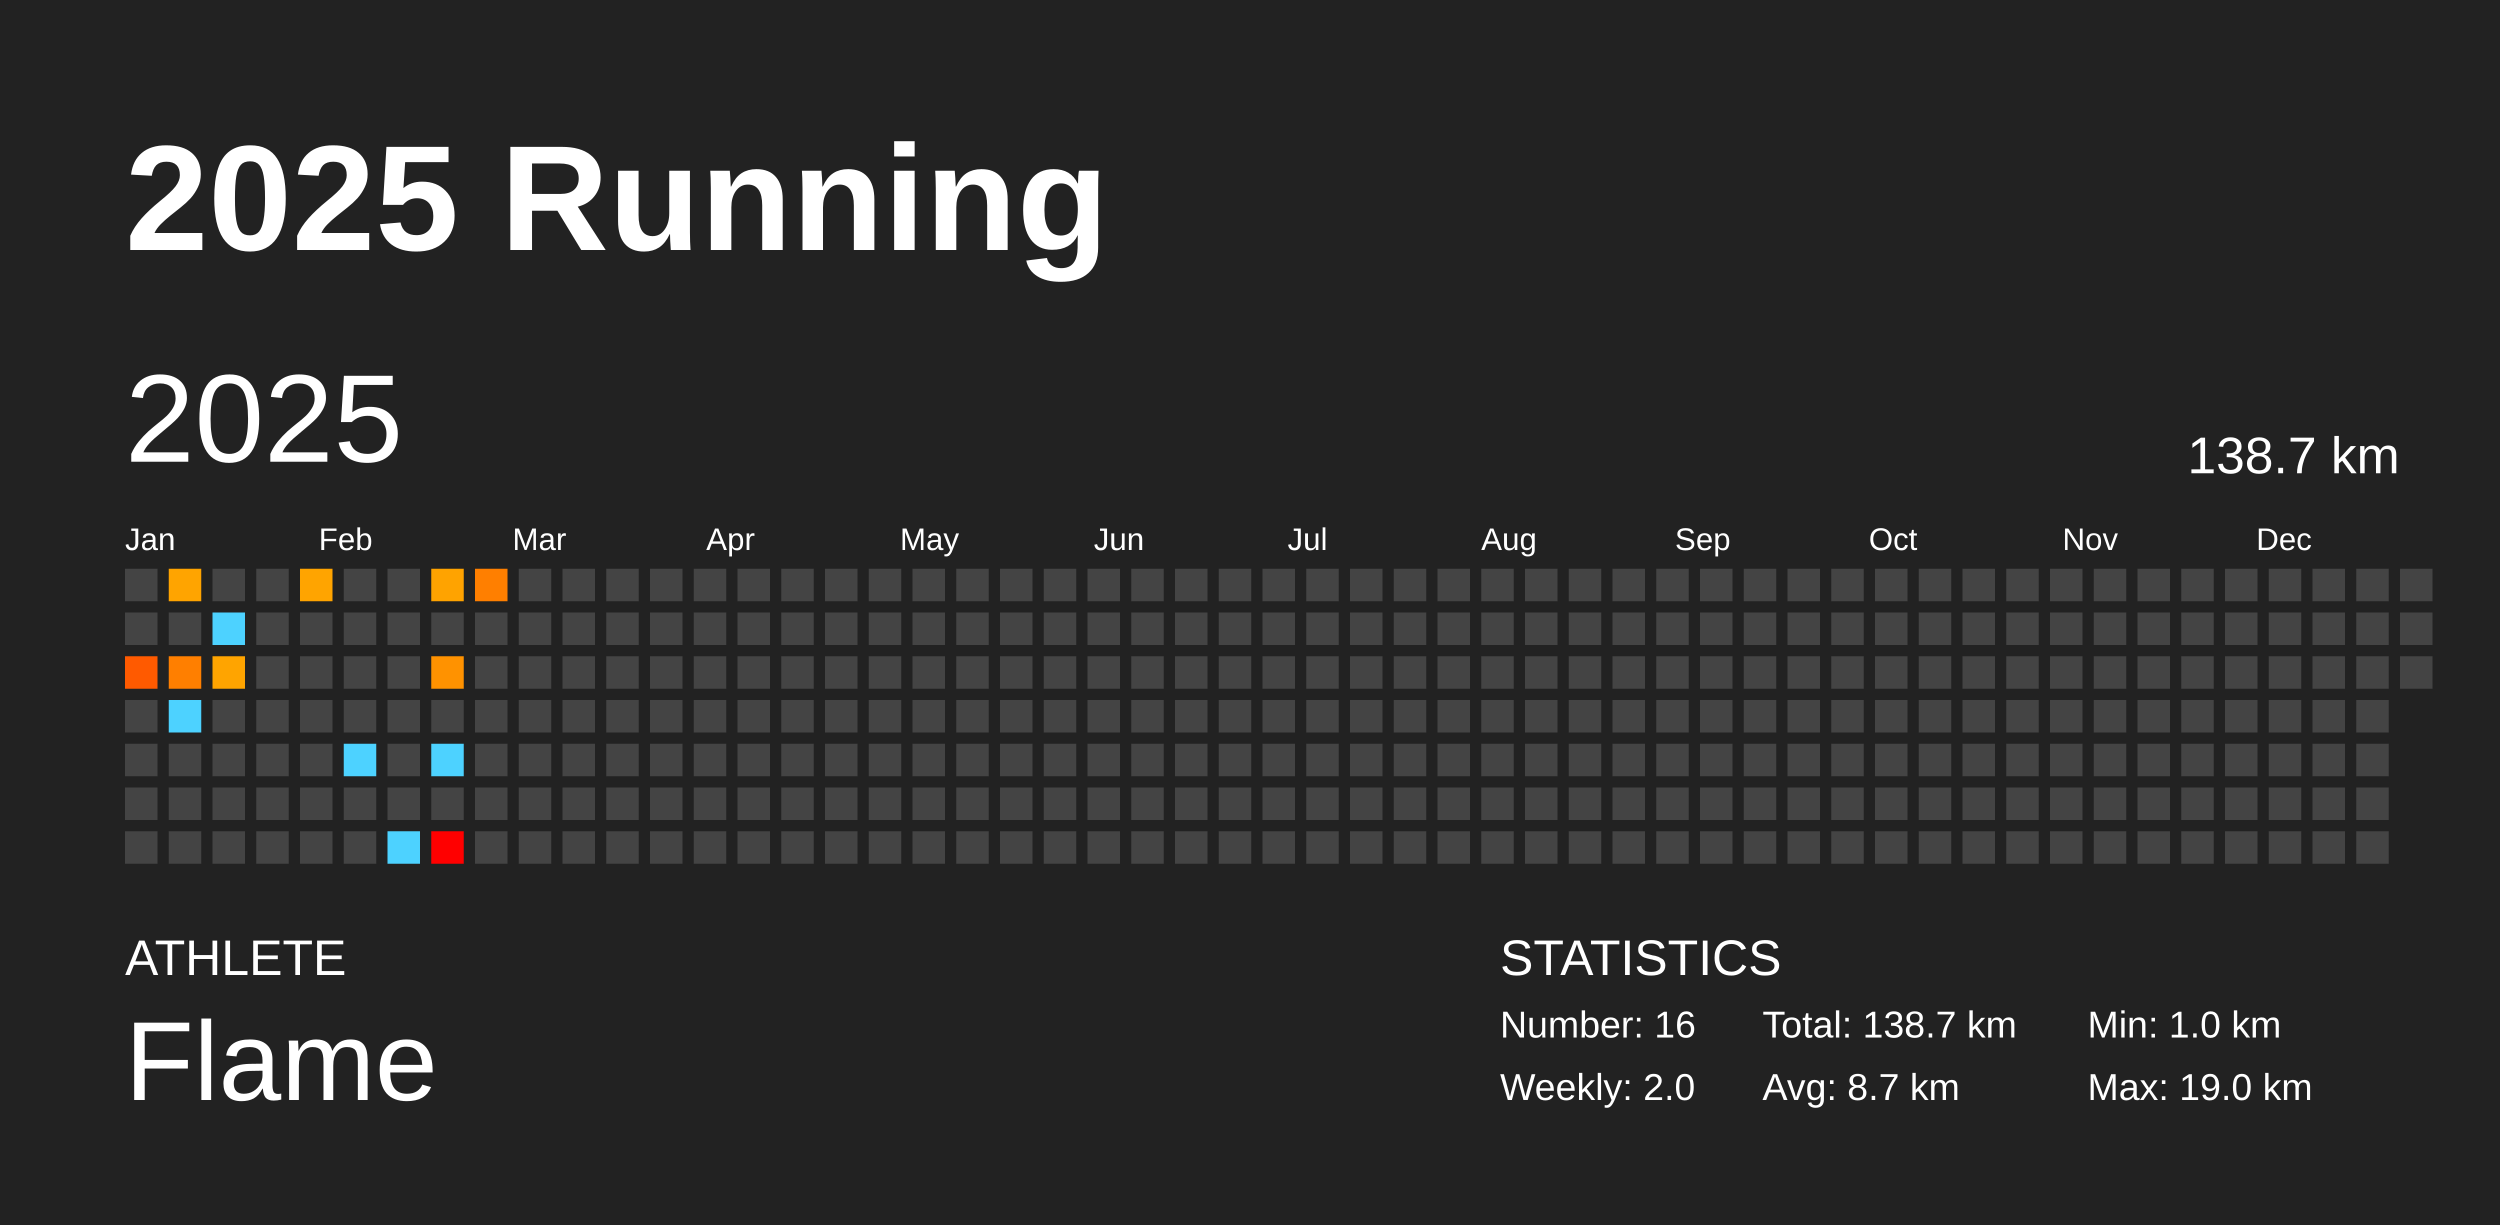
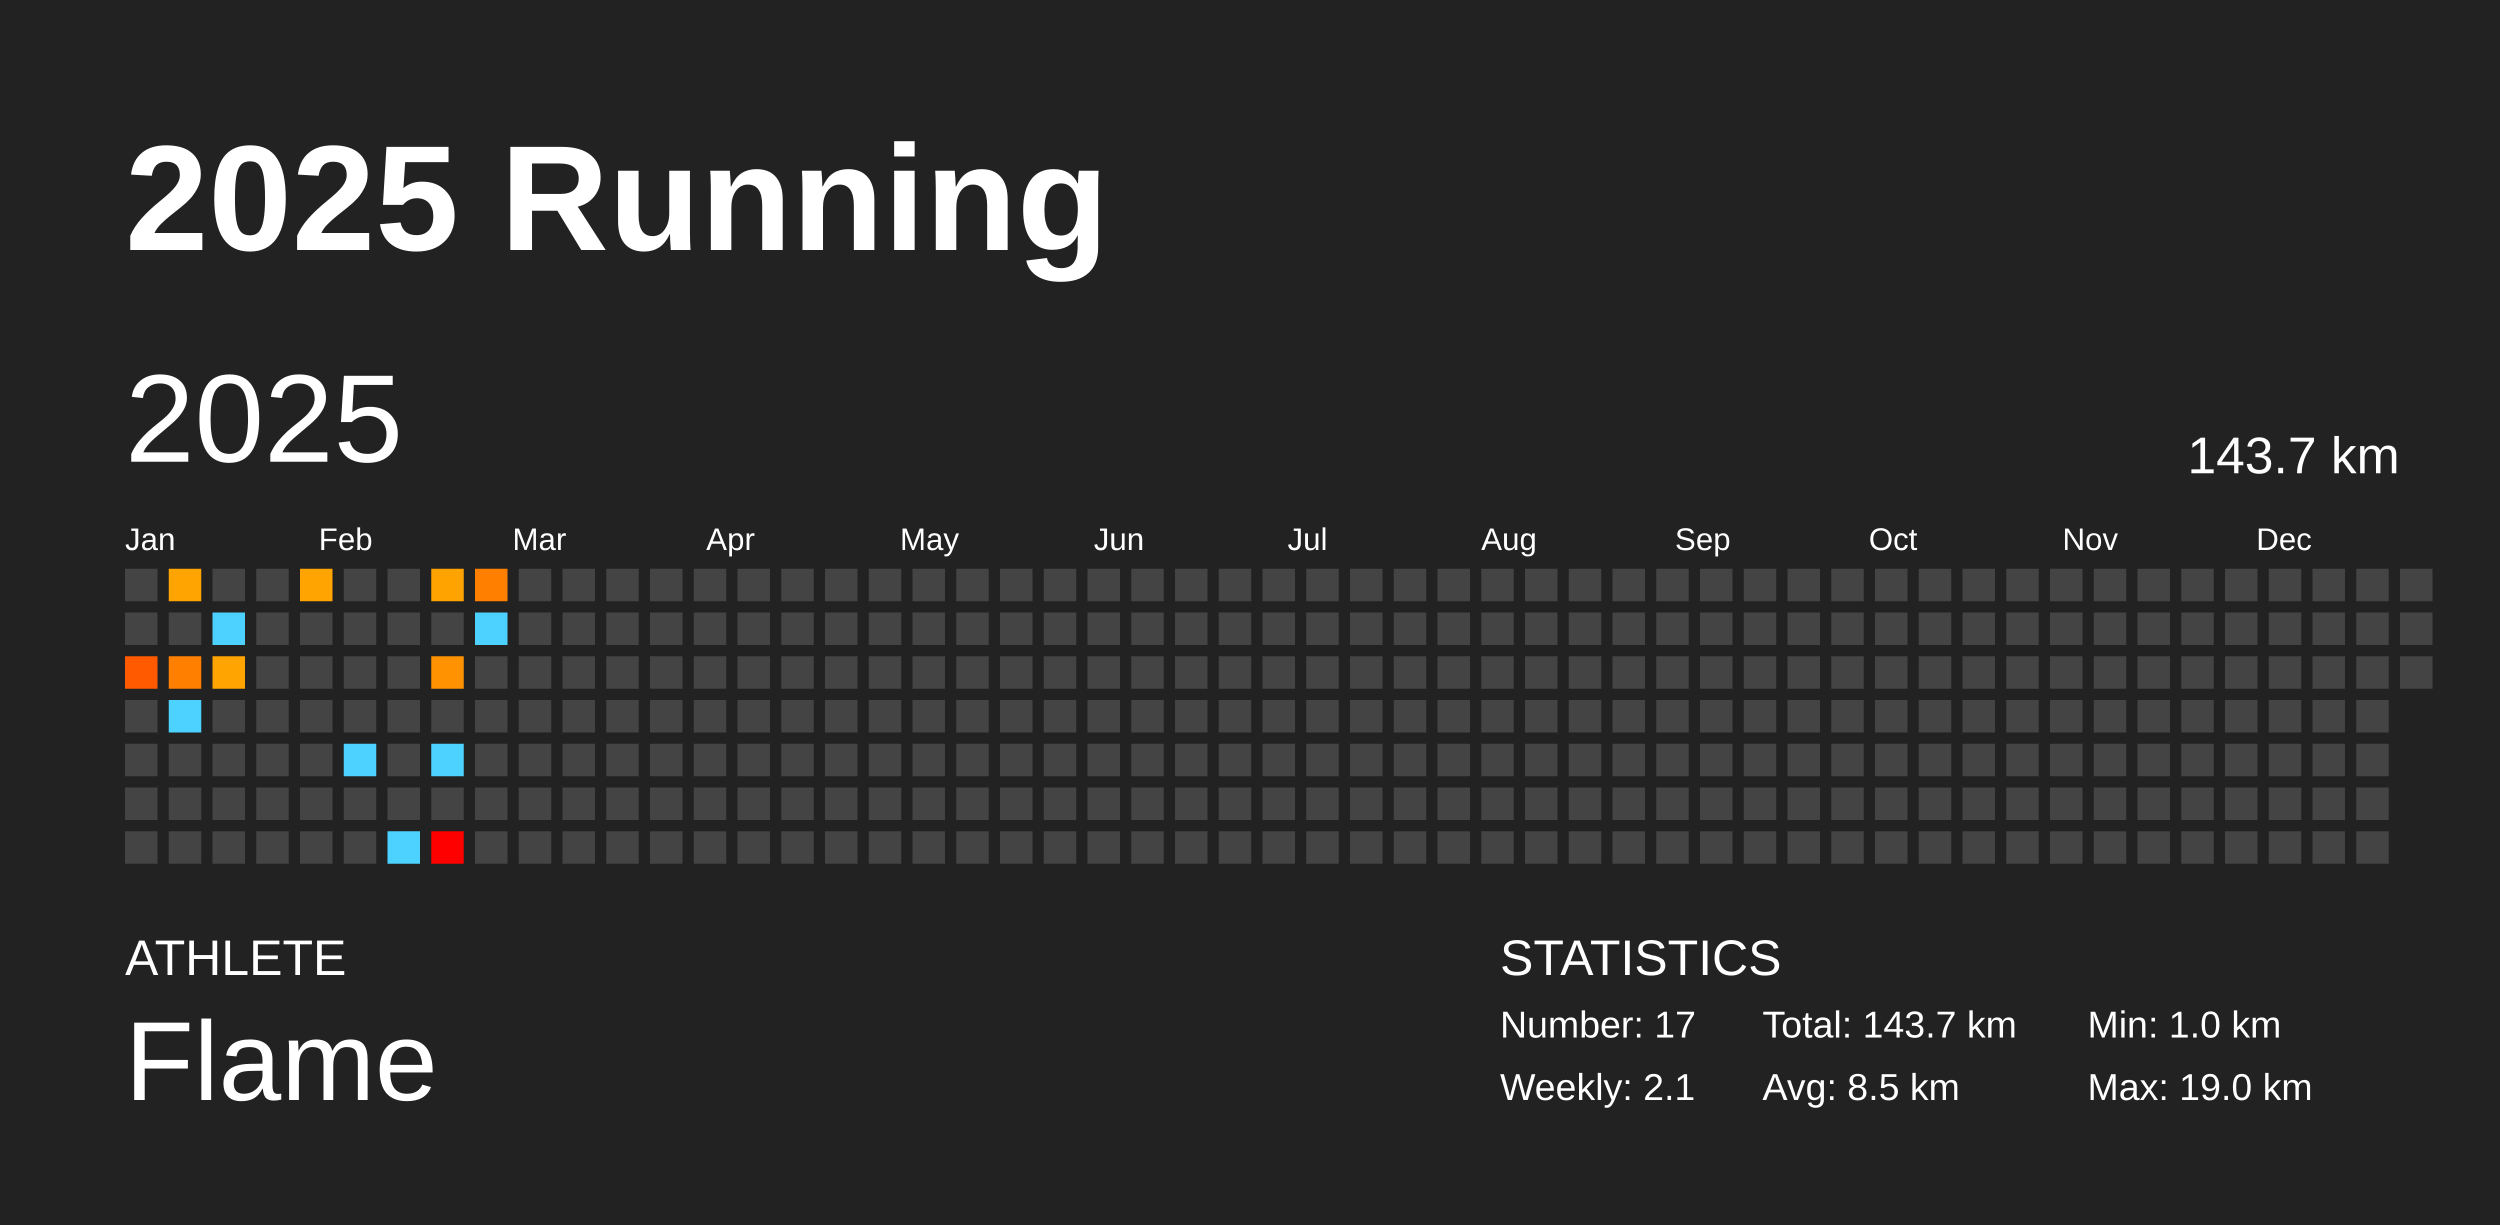
<svg xmlns="http://www.w3.org/2000/svg" baseProfile="full" height="98mm" version="1.1" viewBox="0,0,200,98" width="200mm">
  <defs />
  <rect fill="#222222" height="98" width="200" x="0" y="0" />
  <text fill="#FFFFFF" style="font-size:12px; font-family:Arial; font-weight:bold;" x="10" y="20">2025 Running</text>
  <text fill="#FFFFFF" style="font-size:4px; font-family:Arial" x="10" y="78">ATHLETE</text>
  <text fill="#FFFFFF" style="font-size:9px; font-family:Arial" x="10" y="88">Flame</text>
  <text fill="#FFFFFF" style="font-size:4px; font-family:Arial" x="120" y="78">STATISTICS</text>
-   <text fill="#FFFFFF" style="font-size:3px; font-family:Arial" x="120" y="83">Number: 16</text>
-   <text fill="#FFFFFF" style="font-size:3px; font-family:Arial" x="120" y="88">Weekly: 2.0</text>
-   <text fill="#FFFFFF" style="font-size:3px; font-family:Arial" x="141" y="83">Total: 138.7 km</text>
-   <text fill="#FFFFFF" style="font-size:3px; font-family:Arial" x="141" y="88">Avg: 8.7 km</text>
+   <text fill="#FFFFFF" style="font-size:3px; font-family:Arial" x="120" y="83">Number: 17</text>
+   <text fill="#FFFFFF" style="font-size:3px; font-family:Arial" x="120" y="88">Weekly: 2.1</text>
+   <text fill="#FFFFFF" style="font-size:3px; font-family:Arial" x="141" y="83">Total: 143.7 km</text>
+   <text fill="#FFFFFF" style="font-size:3px; font-family:Arial" x="141" y="88">Avg: 8.5 km</text>
  <text fill="#FFFFFF" style="font-size:3px; font-family:Arial" x="167" y="83">Min: 1.0 km</text>
  <text fill="#FFFFFF" style="font-size:3px; font-family:Arial" x="167" y="88">Max: 19.0 km</text>
  <text dominant-baseline="hanging" fill="#FFFFFF" style="font-size:10.0px; font-family:Arial;" x="10" y="30">2025</text>
-   <text dominant-baseline="hanging" fill="#FFFFFF" style="font-size:4.125px; font-family:Arial;" x="175" y="35">138.7 km</text>
+   <text dominant-baseline="hanging" fill="#FFFFFF" style="font-size:4.125px; font-family:Arial;" x="175" y="35">143.7 km</text>
  <text fill="#FFFFFF" style="font-size:2.5px; font-family:Arial" x="10.0" y="44">Jan</text>
  <text fill="#FFFFFF" style="font-size:2.5px; font-family:Arial" x="25.5" y="44">Feb</text>
  <text fill="#FFFFFF" style="font-size:2.5px; font-family:Arial" x="41.0" y="44">Mar</text>
  <text fill="#FFFFFF" style="font-size:2.5px; font-family:Arial" x="56.5" y="44">Apr</text>
  <text fill="#FFFFFF" style="font-size:2.5px; font-family:Arial" x="72.0" y="44">May</text>
  <text fill="#FFFFFF" style="font-size:2.5px; font-family:Arial" x="87.5" y="44">Jun</text>
  <text fill="#FFFFFF" style="font-size:2.5px; font-family:Arial" x="103.0" y="44">Jul</text>
  <text fill="#FFFFFF" style="font-size:2.5px; font-family:Arial" x="118.5" y="44">Aug</text>
  <text fill="#FFFFFF" style="font-size:2.5px; font-family:Arial" x="134.0" y="44">Sep</text>
  <text fill="#FFFFFF" style="font-size:2.5px; font-family:Arial" x="149.5" y="44">Oct</text>
  <text fill="#FFFFFF" style="font-size:2.5px; font-family:Arial" x="165.0" y="44">Nov</text>
  <text fill="#FFFFFF" style="font-size:2.5px; font-family:Arial" x="180.5" y="44">Dec</text>
  <rect fill="#444444" height="2.6" width="2.6" x="10.0" y="45.5" />
  <rect fill="#444444" height="2.6" width="2.6" x="10.0" y="49.0" />
  <rect fill="#ff5a00" height="2.6" width="2.6" x="10.0" y="52.5" />
  <rect fill="#444444" height="2.6" width="2.6" x="10.0" y="56.0" />
  <rect fill="#444444" height="2.6" width="2.6" x="10.0" y="59.5" />
  <rect fill="#444444" height="2.6" width="2.6" x="10.0" y="63.0" />
  <rect fill="#444444" height="2.6" width="2.6" x="10.0" y="66.5" />
  <rect fill="#ffa400" height="2.6" width="2.6" x="13.5" y="45.5" />
  <rect fill="#444444" height="2.6" width="2.6" x="13.5" y="49.0" />
  <rect fill="#ff7f00" height="2.6" width="2.6" x="13.5" y="52.5" />
  <rect fill="#4dd2ff" height="2.6" width="2.6" x="13.5" y="56.0" />
  <rect fill="#444444" height="2.6" width="2.6" x="13.5" y="59.5" />
  <rect fill="#444444" height="2.6" width="2.6" x="13.5" y="63.0" />
  <rect fill="#444444" height="2.6" width="2.6" x="13.5" y="66.5" />
  <rect fill="#444444" height="2.6" width="2.6" x="17.0" y="45.5" />
  <rect fill="#4dd2ff" height="2.6" width="2.6" x="17.0" y="49.0" />
  <rect fill="#ffa400" height="2.6" width="2.6" x="17.0" y="52.5" />
  <rect fill="#444444" height="2.6" width="2.6" x="17.0" y="56.0" />
  <rect fill="#444444" height="2.6" width="2.6" x="17.0" y="59.5" />
  <rect fill="#444444" height="2.6" width="2.6" x="17.0" y="63.0" />
  <rect fill="#444444" height="2.6" width="2.6" x="17.0" y="66.5" />
  <rect fill="#444444" height="2.6" width="2.6" x="20.5" y="45.5" />
  <rect fill="#444444" height="2.6" width="2.6" x="20.5" y="49.0" />
  <rect fill="#444444" height="2.6" width="2.6" x="20.5" y="52.5" />
  <rect fill="#444444" height="2.6" width="2.6" x="20.5" y="56.0" />
  <rect fill="#444444" height="2.6" width="2.6" x="20.5" y="59.5" />
  <rect fill="#444444" height="2.6" width="2.6" x="20.5" y="63.0" />
  <rect fill="#444444" height="2.6" width="2.6" x="20.5" y="66.5" />
  <rect fill="#ffa400" height="2.6" width="2.6" x="24.0" y="45.5" />
  <rect fill="#444444" height="2.6" width="2.6" x="24.0" y="49.0" />
  <rect fill="#444444" height="2.6" width="2.6" x="24.0" y="52.5" />
  <rect fill="#444444" height="2.6" width="2.6" x="24.0" y="56.0" />
  <rect fill="#444444" height="2.6" width="2.6" x="24.0" y="59.5" />
  <rect fill="#444444" height="2.6" width="2.6" x="24.0" y="63.0" />
  <rect fill="#444444" height="2.6" width="2.6" x="24.0" y="66.5" />
  <rect fill="#444444" height="2.6" width="2.6" x="27.5" y="45.5" />
  <rect fill="#444444" height="2.6" width="2.6" x="27.5" y="49.0" />
  <rect fill="#444444" height="2.6" width="2.6" x="27.5" y="52.5" />
  <rect fill="#444444" height="2.6" width="2.6" x="27.5" y="56.0" />
  <rect fill="#4dd2ff" height="2.6" width="2.6" x="27.5" y="59.5" />
  <rect fill="#444444" height="2.6" width="2.6" x="27.5" y="63.0" />
  <rect fill="#444444" height="2.6" width="2.6" x="27.5" y="66.5" />
  <rect fill="#444444" height="2.6" width="2.6" x="31.0" y="45.5" />
  <rect fill="#444444" height="2.6" width="2.6" x="31.0" y="49.0" />
  <rect fill="#444444" height="2.6" width="2.6" x="31.0" y="52.5" />
  <rect fill="#444444" height="2.6" width="2.6" x="31.0" y="56.0" />
  <rect fill="#444444" height="2.6" width="2.6" x="31.0" y="59.5" />
  <rect fill="#444444" height="2.6" width="2.6" x="31.0" y="63.0" />
  <rect fill="#4dd2ff" height="2.6" width="2.6" x="31.0" y="66.5" />
  <rect fill="#ffa300" height="2.6" width="2.6" x="34.5" y="45.5" />
  <rect fill="#444444" height="2.6" width="2.6" x="34.5" y="49.0" />
  <rect fill="#ff9200" height="2.6" width="2.6" x="34.5" y="52.5" />
  <rect fill="#444444" height="2.6" width="2.6" x="34.5" y="56.0" />
  <rect fill="#4dd2ff" height="2.6" width="2.6" x="34.5" y="59.5" />
  <rect fill="#444444" height="2.6" width="2.6" x="34.5" y="63.0" />
  <rect fill="#ff0000" height="2.6" width="2.6" x="34.5" y="66.5" />
  <rect fill="#ff7f00" height="2.6" width="2.6" x="38.0" y="45.5" />
-   <rect fill="#444444" height="2.6" width="2.6" x="38.0" y="49.0" />
+   <rect fill="#4dd2ff" height="2.6" width="2.6" x="38.0" y="49.0" />
  <rect fill="#444444" height="2.6" width="2.6" x="38.0" y="52.5" />
  <rect fill="#444444" height="2.6" width="2.6" x="38.0" y="56.0" />
  <rect fill="#444444" height="2.6" width="2.6" x="38.0" y="59.5" />
  <rect fill="#444444" height="2.6" width="2.6" x="38.0" y="63.0" />
  <rect fill="#444444" height="2.6" width="2.6" x="38.0" y="66.5" />
  <rect fill="#444444" height="2.6" width="2.6" x="41.5" y="45.5" />
  <rect fill="#444444" height="2.6" width="2.6" x="41.5" y="49.0" />
  <rect fill="#444444" height="2.6" width="2.6" x="41.5" y="52.5" />
  <rect fill="#444444" height="2.6" width="2.6" x="41.5" y="56.0" />
  <rect fill="#444444" height="2.6" width="2.6" x="41.5" y="59.5" />
  <rect fill="#444444" height="2.6" width="2.6" x="41.5" y="63.0" />
  <rect fill="#444444" height="2.6" width="2.6" x="41.5" y="66.5" />
  <rect fill="#444444" height="2.6" width="2.6" x="45.0" y="45.5" />
  <rect fill="#444444" height="2.6" width="2.6" x="45.0" y="49.0" />
  <rect fill="#444444" height="2.6" width="2.6" x="45.0" y="52.5" />
  <rect fill="#444444" height="2.6" width="2.6" x="45.0" y="56.0" />
  <rect fill="#444444" height="2.6" width="2.6" x="45.0" y="59.5" />
  <rect fill="#444444" height="2.6" width="2.6" x="45.0" y="63.0" />
  <rect fill="#444444" height="2.6" width="2.6" x="45.0" y="66.5" />
  <rect fill="#444444" height="2.6" width="2.6" x="48.5" y="45.5" />
  <rect fill="#444444" height="2.6" width="2.6" x="48.5" y="49.0" />
  <rect fill="#444444" height="2.6" width="2.6" x="48.5" y="52.5" />
  <rect fill="#444444" height="2.6" width="2.6" x="48.5" y="56.0" />
  <rect fill="#444444" height="2.6" width="2.6" x="48.5" y="59.5" />
  <rect fill="#444444" height="2.6" width="2.6" x="48.5" y="63.0" />
  <rect fill="#444444" height="2.6" width="2.6" x="48.5" y="66.5" />
  <rect fill="#444444" height="2.6" width="2.6" x="52.0" y="45.5" />
  <rect fill="#444444" height="2.6" width="2.6" x="52.0" y="49.0" />
  <rect fill="#444444" height="2.6" width="2.6" x="52.0" y="52.5" />
  <rect fill="#444444" height="2.6" width="2.6" x="52.0" y="56.0" />
  <rect fill="#444444" height="2.6" width="2.6" x="52.0" y="59.5" />
  <rect fill="#444444" height="2.6" width="2.6" x="52.0" y="63.0" />
  <rect fill="#444444" height="2.6" width="2.6" x="52.0" y="66.5" />
  <rect fill="#444444" height="2.6" width="2.6" x="55.5" y="45.5" />
  <rect fill="#444444" height="2.6" width="2.6" x="55.5" y="49.0" />
  <rect fill="#444444" height="2.6" width="2.6" x="55.5" y="52.5" />
  <rect fill="#444444" height="2.6" width="2.6" x="55.5" y="56.0" />
  <rect fill="#444444" height="2.6" width="2.6" x="55.5" y="59.5" />
  <rect fill="#444444" height="2.6" width="2.6" x="55.5" y="63.0" />
  <rect fill="#444444" height="2.6" width="2.6" x="55.5" y="66.5" />
  <rect fill="#444444" height="2.6" width="2.6" x="59.0" y="45.5" />
  <rect fill="#444444" height="2.6" width="2.6" x="59.0" y="49.0" />
  <rect fill="#444444" height="2.6" width="2.6" x="59.0" y="52.5" />
  <rect fill="#444444" height="2.6" width="2.6" x="59.0" y="56.0" />
  <rect fill="#444444" height="2.6" width="2.6" x="59.0" y="59.5" />
  <rect fill="#444444" height="2.6" width="2.6" x="59.0" y="63.0" />
  <rect fill="#444444" height="2.6" width="2.6" x="59.0" y="66.5" />
  <rect fill="#444444" height="2.6" width="2.6" x="62.5" y="45.5" />
  <rect fill="#444444" height="2.6" width="2.6" x="62.5" y="49.0" />
  <rect fill="#444444" height="2.6" width="2.6" x="62.5" y="52.5" />
  <rect fill="#444444" height="2.6" width="2.6" x="62.5" y="56.0" />
  <rect fill="#444444" height="2.6" width="2.6" x="62.5" y="59.5" />
  <rect fill="#444444" height="2.6" width="2.6" x="62.5" y="63.0" />
  <rect fill="#444444" height="2.6" width="2.6" x="62.5" y="66.5" />
  <rect fill="#444444" height="2.6" width="2.6" x="66.0" y="45.5" />
  <rect fill="#444444" height="2.6" width="2.6" x="66.0" y="49.0" />
  <rect fill="#444444" height="2.6" width="2.6" x="66.0" y="52.5" />
  <rect fill="#444444" height="2.6" width="2.6" x="66.0" y="56.0" />
  <rect fill="#444444" height="2.6" width="2.6" x="66.0" y="59.5" />
  <rect fill="#444444" height="2.6" width="2.6" x="66.0" y="63.0" />
  <rect fill="#444444" height="2.6" width="2.6" x="66.0" y="66.5" />
  <rect fill="#444444" height="2.6" width="2.6" x="69.5" y="45.5" />
  <rect fill="#444444" height="2.6" width="2.6" x="69.5" y="49.0" />
  <rect fill="#444444" height="2.6" width="2.6" x="69.5" y="52.5" />
  <rect fill="#444444" height="2.6" width="2.6" x="69.5" y="56.0" />
  <rect fill="#444444" height="2.6" width="2.6" x="69.5" y="59.5" />
  <rect fill="#444444" height="2.6" width="2.6" x="69.5" y="63.0" />
  <rect fill="#444444" height="2.6" width="2.6" x="69.5" y="66.5" />
  <rect fill="#444444" height="2.6" width="2.6" x="73.0" y="45.5" />
  <rect fill="#444444" height="2.6" width="2.6" x="73.0" y="49.0" />
  <rect fill="#444444" height="2.6" width="2.6" x="73.0" y="52.5" />
  <rect fill="#444444" height="2.6" width="2.6" x="73.0" y="56.0" />
  <rect fill="#444444" height="2.6" width="2.6" x="73.0" y="59.5" />
  <rect fill="#444444" height="2.6" width="2.6" x="73.0" y="63.0" />
  <rect fill="#444444" height="2.6" width="2.6" x="73.0" y="66.5" />
  <rect fill="#444444" height="2.6" width="2.6" x="76.5" y="45.5" />
  <rect fill="#444444" height="2.6" width="2.6" x="76.5" y="49.0" />
  <rect fill="#444444" height="2.6" width="2.6" x="76.5" y="52.5" />
  <rect fill="#444444" height="2.6" width="2.6" x="76.5" y="56.0" />
  <rect fill="#444444" height="2.6" width="2.6" x="76.5" y="59.5" />
  <rect fill="#444444" height="2.6" width="2.6" x="76.5" y="63.0" />
  <rect fill="#444444" height="2.6" width="2.6" x="76.5" y="66.5" />
  <rect fill="#444444" height="2.6" width="2.6" x="80.0" y="45.5" />
  <rect fill="#444444" height="2.6" width="2.6" x="80.0" y="49.0" />
  <rect fill="#444444" height="2.6" width="2.6" x="80.0" y="52.5" />
  <rect fill="#444444" height="2.6" width="2.6" x="80.0" y="56.0" />
  <rect fill="#444444" height="2.6" width="2.6" x="80.0" y="59.5" />
  <rect fill="#444444" height="2.6" width="2.6" x="80.0" y="63.0" />
  <rect fill="#444444" height="2.6" width="2.6" x="80.0" y="66.5" />
  <rect fill="#444444" height="2.6" width="2.6" x="83.5" y="45.5" />
  <rect fill="#444444" height="2.6" width="2.6" x="83.5" y="49.0" />
  <rect fill="#444444" height="2.6" width="2.6" x="83.5" y="52.5" />
  <rect fill="#444444" height="2.6" width="2.6" x="83.5" y="56.0" />
  <rect fill="#444444" height="2.6" width="2.6" x="83.5" y="59.5" />
  <rect fill="#444444" height="2.6" width="2.6" x="83.5" y="63.0" />
  <rect fill="#444444" height="2.6" width="2.6" x="83.5" y="66.5" />
  <rect fill="#444444" height="2.6" width="2.6" x="87.0" y="45.5" />
  <rect fill="#444444" height="2.6" width="2.6" x="87.0" y="49.0" />
  <rect fill="#444444" height="2.6" width="2.6" x="87.0" y="52.5" />
  <rect fill="#444444" height="2.6" width="2.6" x="87.0" y="56.0" />
  <rect fill="#444444" height="2.6" width="2.6" x="87.0" y="59.5" />
  <rect fill="#444444" height="2.6" width="2.6" x="87.0" y="63.0" />
  <rect fill="#444444" height="2.6" width="2.6" x="87.0" y="66.5" />
  <rect fill="#444444" height="2.6" width="2.6" x="90.5" y="45.5" />
  <rect fill="#444444" height="2.6" width="2.6" x="90.5" y="49.0" />
  <rect fill="#444444" height="2.6" width="2.6" x="90.5" y="52.5" />
  <rect fill="#444444" height="2.6" width="2.6" x="90.5" y="56.0" />
  <rect fill="#444444" height="2.6" width="2.6" x="90.5" y="59.5" />
  <rect fill="#444444" height="2.6" width="2.6" x="90.5" y="63.0" />
  <rect fill="#444444" height="2.6" width="2.6" x="90.5" y="66.5" />
  <rect fill="#444444" height="2.6" width="2.6" x="94.0" y="45.5" />
  <rect fill="#444444" height="2.6" width="2.6" x="94.0" y="49.0" />
  <rect fill="#444444" height="2.6" width="2.6" x="94.0" y="52.5" />
  <rect fill="#444444" height="2.6" width="2.6" x="94.0" y="56.0" />
  <rect fill="#444444" height="2.6" width="2.6" x="94.0" y="59.5" />
  <rect fill="#444444" height="2.6" width="2.6" x="94.0" y="63.0" />
  <rect fill="#444444" height="2.6" width="2.6" x="94.0" y="66.5" />
  <rect fill="#444444" height="2.6" width="2.6" x="97.5" y="45.5" />
  <rect fill="#444444" height="2.6" width="2.6" x="97.5" y="49.0" />
  <rect fill="#444444" height="2.6" width="2.6" x="97.5" y="52.5" />
  <rect fill="#444444" height="2.6" width="2.6" x="97.5" y="56.0" />
  <rect fill="#444444" height="2.6" width="2.6" x="97.5" y="59.5" />
  <rect fill="#444444" height="2.6" width="2.6" x="97.5" y="63.0" />
  <rect fill="#444444" height="2.6" width="2.6" x="97.5" y="66.5" />
  <rect fill="#444444" height="2.6" width="2.6" x="101.0" y="45.5" />
  <rect fill="#444444" height="2.6" width="2.6" x="101.0" y="49.0" />
  <rect fill="#444444" height="2.6" width="2.6" x="101.0" y="52.5" />
  <rect fill="#444444" height="2.6" width="2.6" x="101.0" y="56.0" />
  <rect fill="#444444" height="2.6" width="2.6" x="101.0" y="59.5" />
  <rect fill="#444444" height="2.6" width="2.6" x="101.0" y="63.0" />
  <rect fill="#444444" height="2.6" width="2.6" x="101.0" y="66.5" />
  <rect fill="#444444" height="2.6" width="2.6" x="104.5" y="45.5" />
  <rect fill="#444444" height="2.6" width="2.6" x="104.5" y="49.0" />
  <rect fill="#444444" height="2.6" width="2.6" x="104.5" y="52.5" />
  <rect fill="#444444" height="2.6" width="2.6" x="104.5" y="56.0" />
  <rect fill="#444444" height="2.6" width="2.6" x="104.5" y="59.5" />
  <rect fill="#444444" height="2.6" width="2.6" x="104.5" y="63.0" />
  <rect fill="#444444" height="2.6" width="2.6" x="104.5" y="66.5" />
  <rect fill="#444444" height="2.6" width="2.6" x="108.0" y="45.5" />
  <rect fill="#444444" height="2.6" width="2.6" x="108.0" y="49.0" />
  <rect fill="#444444" height="2.6" width="2.6" x="108.0" y="52.5" />
  <rect fill="#444444" height="2.6" width="2.6" x="108.0" y="56.0" />
  <rect fill="#444444" height="2.6" width="2.6" x="108.0" y="59.5" />
  <rect fill="#444444" height="2.6" width="2.6" x="108.0" y="63.0" />
  <rect fill="#444444" height="2.6" width="2.6" x="108.0" y="66.5" />
  <rect fill="#444444" height="2.6" width="2.6" x="111.5" y="45.5" />
  <rect fill="#444444" height="2.6" width="2.6" x="111.5" y="49.0" />
  <rect fill="#444444" height="2.6" width="2.6" x="111.5" y="52.5" />
  <rect fill="#444444" height="2.6" width="2.6" x="111.5" y="56.0" />
  <rect fill="#444444" height="2.6" width="2.6" x="111.5" y="59.5" />
  <rect fill="#444444" height="2.6" width="2.6" x="111.5" y="63.0" />
  <rect fill="#444444" height="2.6" width="2.6" x="111.5" y="66.5" />
  <rect fill="#444444" height="2.6" width="2.6" x="115.0" y="45.5" />
  <rect fill="#444444" height="2.6" width="2.6" x="115.0" y="49.0" />
  <rect fill="#444444" height="2.6" width="2.6" x="115.0" y="52.5" />
  <rect fill="#444444" height="2.6" width="2.6" x="115.0" y="56.0" />
  <rect fill="#444444" height="2.6" width="2.6" x="115.0" y="59.5" />
  <rect fill="#444444" height="2.6" width="2.6" x="115.0" y="63.0" />
  <rect fill="#444444" height="2.6" width="2.6" x="115.0" y="66.5" />
  <rect fill="#444444" height="2.6" width="2.6" x="118.5" y="45.5" />
  <rect fill="#444444" height="2.6" width="2.6" x="118.5" y="49.0" />
  <rect fill="#444444" height="2.6" width="2.6" x="118.5" y="52.5" />
  <rect fill="#444444" height="2.6" width="2.6" x="118.5" y="56.0" />
  <rect fill="#444444" height="2.6" width="2.6" x="118.5" y="59.5" />
  <rect fill="#444444" height="2.6" width="2.6" x="118.5" y="63.0" />
  <rect fill="#444444" height="2.6" width="2.6" x="118.5" y="66.5" />
  <rect fill="#444444" height="2.6" width="2.6" x="122.0" y="45.5" />
  <rect fill="#444444" height="2.6" width="2.6" x="122.0" y="49.0" />
  <rect fill="#444444" height="2.6" width="2.6" x="122.0" y="52.5" />
  <rect fill="#444444" height="2.6" width="2.6" x="122.0" y="56.0" />
  <rect fill="#444444" height="2.6" width="2.6" x="122.0" y="59.5" />
  <rect fill="#444444" height="2.6" width="2.6" x="122.0" y="63.0" />
  <rect fill="#444444" height="2.6" width="2.6" x="122.0" y="66.5" />
  <rect fill="#444444" height="2.6" width="2.6" x="125.5" y="45.5" />
  <rect fill="#444444" height="2.6" width="2.6" x="125.5" y="49.0" />
  <rect fill="#444444" height="2.6" width="2.6" x="125.5" y="52.5" />
  <rect fill="#444444" height="2.6" width="2.6" x="125.5" y="56.0" />
  <rect fill="#444444" height="2.6" width="2.6" x="125.5" y="59.5" />
  <rect fill="#444444" height="2.6" width="2.6" x="125.5" y="63.0" />
  <rect fill="#444444" height="2.6" width="2.6" x="125.5" y="66.5" />
  <rect fill="#444444" height="2.6" width="2.6" x="129.0" y="45.5" />
  <rect fill="#444444" height="2.6" width="2.6" x="129.0" y="49.0" />
  <rect fill="#444444" height="2.6" width="2.6" x="129.0" y="52.5" />
  <rect fill="#444444" height="2.6" width="2.6" x="129.0" y="56.0" />
  <rect fill="#444444" height="2.6" width="2.6" x="129.0" y="59.5" />
  <rect fill="#444444" height="2.6" width="2.6" x="129.0" y="63.0" />
  <rect fill="#444444" height="2.6" width="2.6" x="129.0" y="66.5" />
  <rect fill="#444444" height="2.6" width="2.6" x="132.5" y="45.5" />
  <rect fill="#444444" height="2.6" width="2.6" x="132.5" y="49.0" />
  <rect fill="#444444" height="2.6" width="2.6" x="132.5" y="52.5" />
  <rect fill="#444444" height="2.6" width="2.6" x="132.5" y="56.0" />
  <rect fill="#444444" height="2.6" width="2.6" x="132.5" y="59.5" />
  <rect fill="#444444" height="2.6" width="2.6" x="132.5" y="63.0" />
  <rect fill="#444444" height="2.6" width="2.6" x="132.5" y="66.5" />
  <rect fill="#444444" height="2.6" width="2.6" x="136.0" y="45.5" />
  <rect fill="#444444" height="2.6" width="2.6" x="136.0" y="49.0" />
  <rect fill="#444444" height="2.6" width="2.6" x="136.0" y="52.5" />
  <rect fill="#444444" height="2.6" width="2.6" x="136.0" y="56.0" />
  <rect fill="#444444" height="2.6" width="2.6" x="136.0" y="59.5" />
  <rect fill="#444444" height="2.6" width="2.6" x="136.0" y="63.0" />
  <rect fill="#444444" height="2.6" width="2.6" x="136.0" y="66.5" />
  <rect fill="#444444" height="2.6" width="2.6" x="139.5" y="45.5" />
  <rect fill="#444444" height="2.6" width="2.6" x="139.5" y="49.0" />
  <rect fill="#444444" height="2.6" width="2.6" x="139.5" y="52.5" />
  <rect fill="#444444" height="2.6" width="2.6" x="139.5" y="56.0" />
  <rect fill="#444444" height="2.6" width="2.6" x="139.5" y="59.5" />
  <rect fill="#444444" height="2.6" width="2.6" x="139.5" y="63.0" />
  <rect fill="#444444" height="2.6" width="2.6" x="139.5" y="66.5" />
  <rect fill="#444444" height="2.6" width="2.6" x="143.0" y="45.5" />
  <rect fill="#444444" height="2.6" width="2.6" x="143.0" y="49.0" />
  <rect fill="#444444" height="2.6" width="2.6" x="143.0" y="52.5" />
  <rect fill="#444444" height="2.6" width="2.6" x="143.0" y="56.0" />
  <rect fill="#444444" height="2.6" width="2.6" x="143.0" y="59.5" />
  <rect fill="#444444" height="2.6" width="2.6" x="143.0" y="63.0" />
  <rect fill="#444444" height="2.6" width="2.6" x="143.0" y="66.5" />
  <rect fill="#444444" height="2.6" width="2.6" x="146.5" y="45.5" />
  <rect fill="#444444" height="2.6" width="2.6" x="146.5" y="49.0" />
  <rect fill="#444444" height="2.6" width="2.6" x="146.5" y="52.5" />
  <rect fill="#444444" height="2.6" width="2.6" x="146.5" y="56.0" />
  <rect fill="#444444" height="2.6" width="2.6" x="146.5" y="59.5" />
  <rect fill="#444444" height="2.6" width="2.6" x="146.5" y="63.0" />
  <rect fill="#444444" height="2.6" width="2.6" x="146.5" y="66.5" />
  <rect fill="#444444" height="2.6" width="2.6" x="150.0" y="45.5" />
  <rect fill="#444444" height="2.6" width="2.6" x="150.0" y="49.0" />
  <rect fill="#444444" height="2.6" width="2.6" x="150.0" y="52.5" />
  <rect fill="#444444" height="2.6" width="2.6" x="150.0" y="56.0" />
  <rect fill="#444444" height="2.6" width="2.6" x="150.0" y="59.5" />
  <rect fill="#444444" height="2.6" width="2.6" x="150.0" y="63.0" />
  <rect fill="#444444" height="2.6" width="2.6" x="150.0" y="66.5" />
  <rect fill="#444444" height="2.6" width="2.6" x="153.5" y="45.5" />
  <rect fill="#444444" height="2.6" width="2.6" x="153.5" y="49.0" />
  <rect fill="#444444" height="2.6" width="2.6" x="153.5" y="52.5" />
  <rect fill="#444444" height="2.6" width="2.6" x="153.5" y="56.0" />
  <rect fill="#444444" height="2.6" width="2.6" x="153.5" y="59.5" />
  <rect fill="#444444" height="2.6" width="2.6" x="153.5" y="63.0" />
  <rect fill="#444444" height="2.6" width="2.6" x="153.5" y="66.5" />
  <rect fill="#444444" height="2.6" width="2.6" x="157.0" y="45.5" />
  <rect fill="#444444" height="2.6" width="2.6" x="157.0" y="49.0" />
  <rect fill="#444444" height="2.6" width="2.6" x="157.0" y="52.5" />
  <rect fill="#444444" height="2.6" width="2.6" x="157.0" y="56.0" />
  <rect fill="#444444" height="2.6" width="2.6" x="157.0" y="59.5" />
  <rect fill="#444444" height="2.6" width="2.6" x="157.0" y="63.0" />
  <rect fill="#444444" height="2.6" width="2.6" x="157.0" y="66.5" />
  <rect fill="#444444" height="2.6" width="2.6" x="160.5" y="45.5" />
  <rect fill="#444444" height="2.6" width="2.6" x="160.5" y="49.0" />
  <rect fill="#444444" height="2.6" width="2.6" x="160.5" y="52.5" />
  <rect fill="#444444" height="2.6" width="2.6" x="160.5" y="56.0" />
  <rect fill="#444444" height="2.6" width="2.6" x="160.5" y="59.5" />
  <rect fill="#444444" height="2.6" width="2.6" x="160.5" y="63.0" />
  <rect fill="#444444" height="2.6" width="2.6" x="160.5" y="66.5" />
  <rect fill="#444444" height="2.6" width="2.6" x="164.0" y="45.5" />
  <rect fill="#444444" height="2.6" width="2.6" x="164.0" y="49.0" />
  <rect fill="#444444" height="2.6" width="2.6" x="164.0" y="52.5" />
  <rect fill="#444444" height="2.6" width="2.6" x="164.0" y="56.0" />
  <rect fill="#444444" height="2.6" width="2.6" x="164.0" y="59.5" />
  <rect fill="#444444" height="2.6" width="2.6" x="164.0" y="63.0" />
  <rect fill="#444444" height="2.6" width="2.6" x="164.0" y="66.5" />
  <rect fill="#444444" height="2.6" width="2.6" x="167.5" y="45.5" />
  <rect fill="#444444" height="2.6" width="2.6" x="167.5" y="49.0" />
  <rect fill="#444444" height="2.6" width="2.6" x="167.5" y="52.5" />
  <rect fill="#444444" height="2.6" width="2.6" x="167.5" y="56.0" />
  <rect fill="#444444" height="2.6" width="2.6" x="167.5" y="59.5" />
  <rect fill="#444444" height="2.6" width="2.6" x="167.5" y="63.0" />
  <rect fill="#444444" height="2.6" width="2.6" x="167.5" y="66.5" />
  <rect fill="#444444" height="2.6" width="2.6" x="171.0" y="45.5" />
  <rect fill="#444444" height="2.6" width="2.6" x="171.0" y="49.0" />
  <rect fill="#444444" height="2.6" width="2.6" x="171.0" y="52.5" />
  <rect fill="#444444" height="2.6" width="2.6" x="171.0" y="56.0" />
  <rect fill="#444444" height="2.6" width="2.6" x="171.0" y="59.5" />
  <rect fill="#444444" height="2.6" width="2.6" x="171.0" y="63.0" />
  <rect fill="#444444" height="2.6" width="2.6" x="171.0" y="66.5" />
  <rect fill="#444444" height="2.6" width="2.6" x="174.5" y="45.5" />
  <rect fill="#444444" height="2.6" width="2.6" x="174.5" y="49.0" />
  <rect fill="#444444" height="2.6" width="2.6" x="174.5" y="52.5" />
  <rect fill="#444444" height="2.6" width="2.6" x="174.5" y="56.0" />
  <rect fill="#444444" height="2.6" width="2.6" x="174.5" y="59.5" />
  <rect fill="#444444" height="2.6" width="2.6" x="174.5" y="63.0" />
  <rect fill="#444444" height="2.6" width="2.6" x="174.5" y="66.5" />
  <rect fill="#444444" height="2.6" width="2.6" x="178.0" y="45.5" />
  <rect fill="#444444" height="2.6" width="2.6" x="178.0" y="49.0" />
  <rect fill="#444444" height="2.6" width="2.6" x="178.0" y="52.5" />
  <rect fill="#444444" height="2.6" width="2.6" x="178.0" y="56.0" />
  <rect fill="#444444" height="2.6" width="2.6" x="178.0" y="59.5" />
  <rect fill="#444444" height="2.6" width="2.6" x="178.0" y="63.0" />
  <rect fill="#444444" height="2.6" width="2.6" x="178.0" y="66.5" />
  <rect fill="#444444" height="2.6" width="2.6" x="181.5" y="45.5" />
  <rect fill="#444444" height="2.6" width="2.6" x="181.5" y="49.0" />
  <rect fill="#444444" height="2.6" width="2.6" x="181.5" y="52.5" />
  <rect fill="#444444" height="2.6" width="2.6" x="181.5" y="56.0" />
  <rect fill="#444444" height="2.6" width="2.6" x="181.5" y="59.5" />
  <rect fill="#444444" height="2.6" width="2.6" x="181.5" y="63.0" />
  <rect fill="#444444" height="2.6" width="2.6" x="181.5" y="66.5" />
  <rect fill="#444444" height="2.6" width="2.6" x="185.0" y="45.5" />
  <rect fill="#444444" height="2.6" width="2.6" x="185.0" y="49.0" />
  <rect fill="#444444" height="2.6" width="2.6" x="185.0" y="52.5" />
  <rect fill="#444444" height="2.6" width="2.6" x="185.0" y="56.0" />
  <rect fill="#444444" height="2.6" width="2.6" x="185.0" y="59.5" />
  <rect fill="#444444" height="2.6" width="2.6" x="185.0" y="63.0" />
  <rect fill="#444444" height="2.6" width="2.6" x="185.0" y="66.5" />
  <rect fill="#444444" height="2.6" width="2.6" x="188.5" y="45.5" />
  <rect fill="#444444" height="2.6" width="2.6" x="188.5" y="49.0" />
  <rect fill="#444444" height="2.6" width="2.6" x="188.5" y="52.5" />
  <rect fill="#444444" height="2.6" width="2.6" x="188.5" y="56.0" />
  <rect fill="#444444" height="2.6" width="2.6" x="188.5" y="59.5" />
  <rect fill="#444444" height="2.6" width="2.6" x="188.5" y="63.0" />
  <rect fill="#444444" height="2.6" width="2.6" x="188.5" y="66.5" />
  <rect fill="#444444" height="2.6" width="2.6" x="192.0" y="45.5" />
  <rect fill="#444444" height="2.6" width="2.6" x="192.0" y="49.0" />
  <rect fill="#444444" height="2.6" width="2.6" x="192.0" y="52.5" />
</svg>
